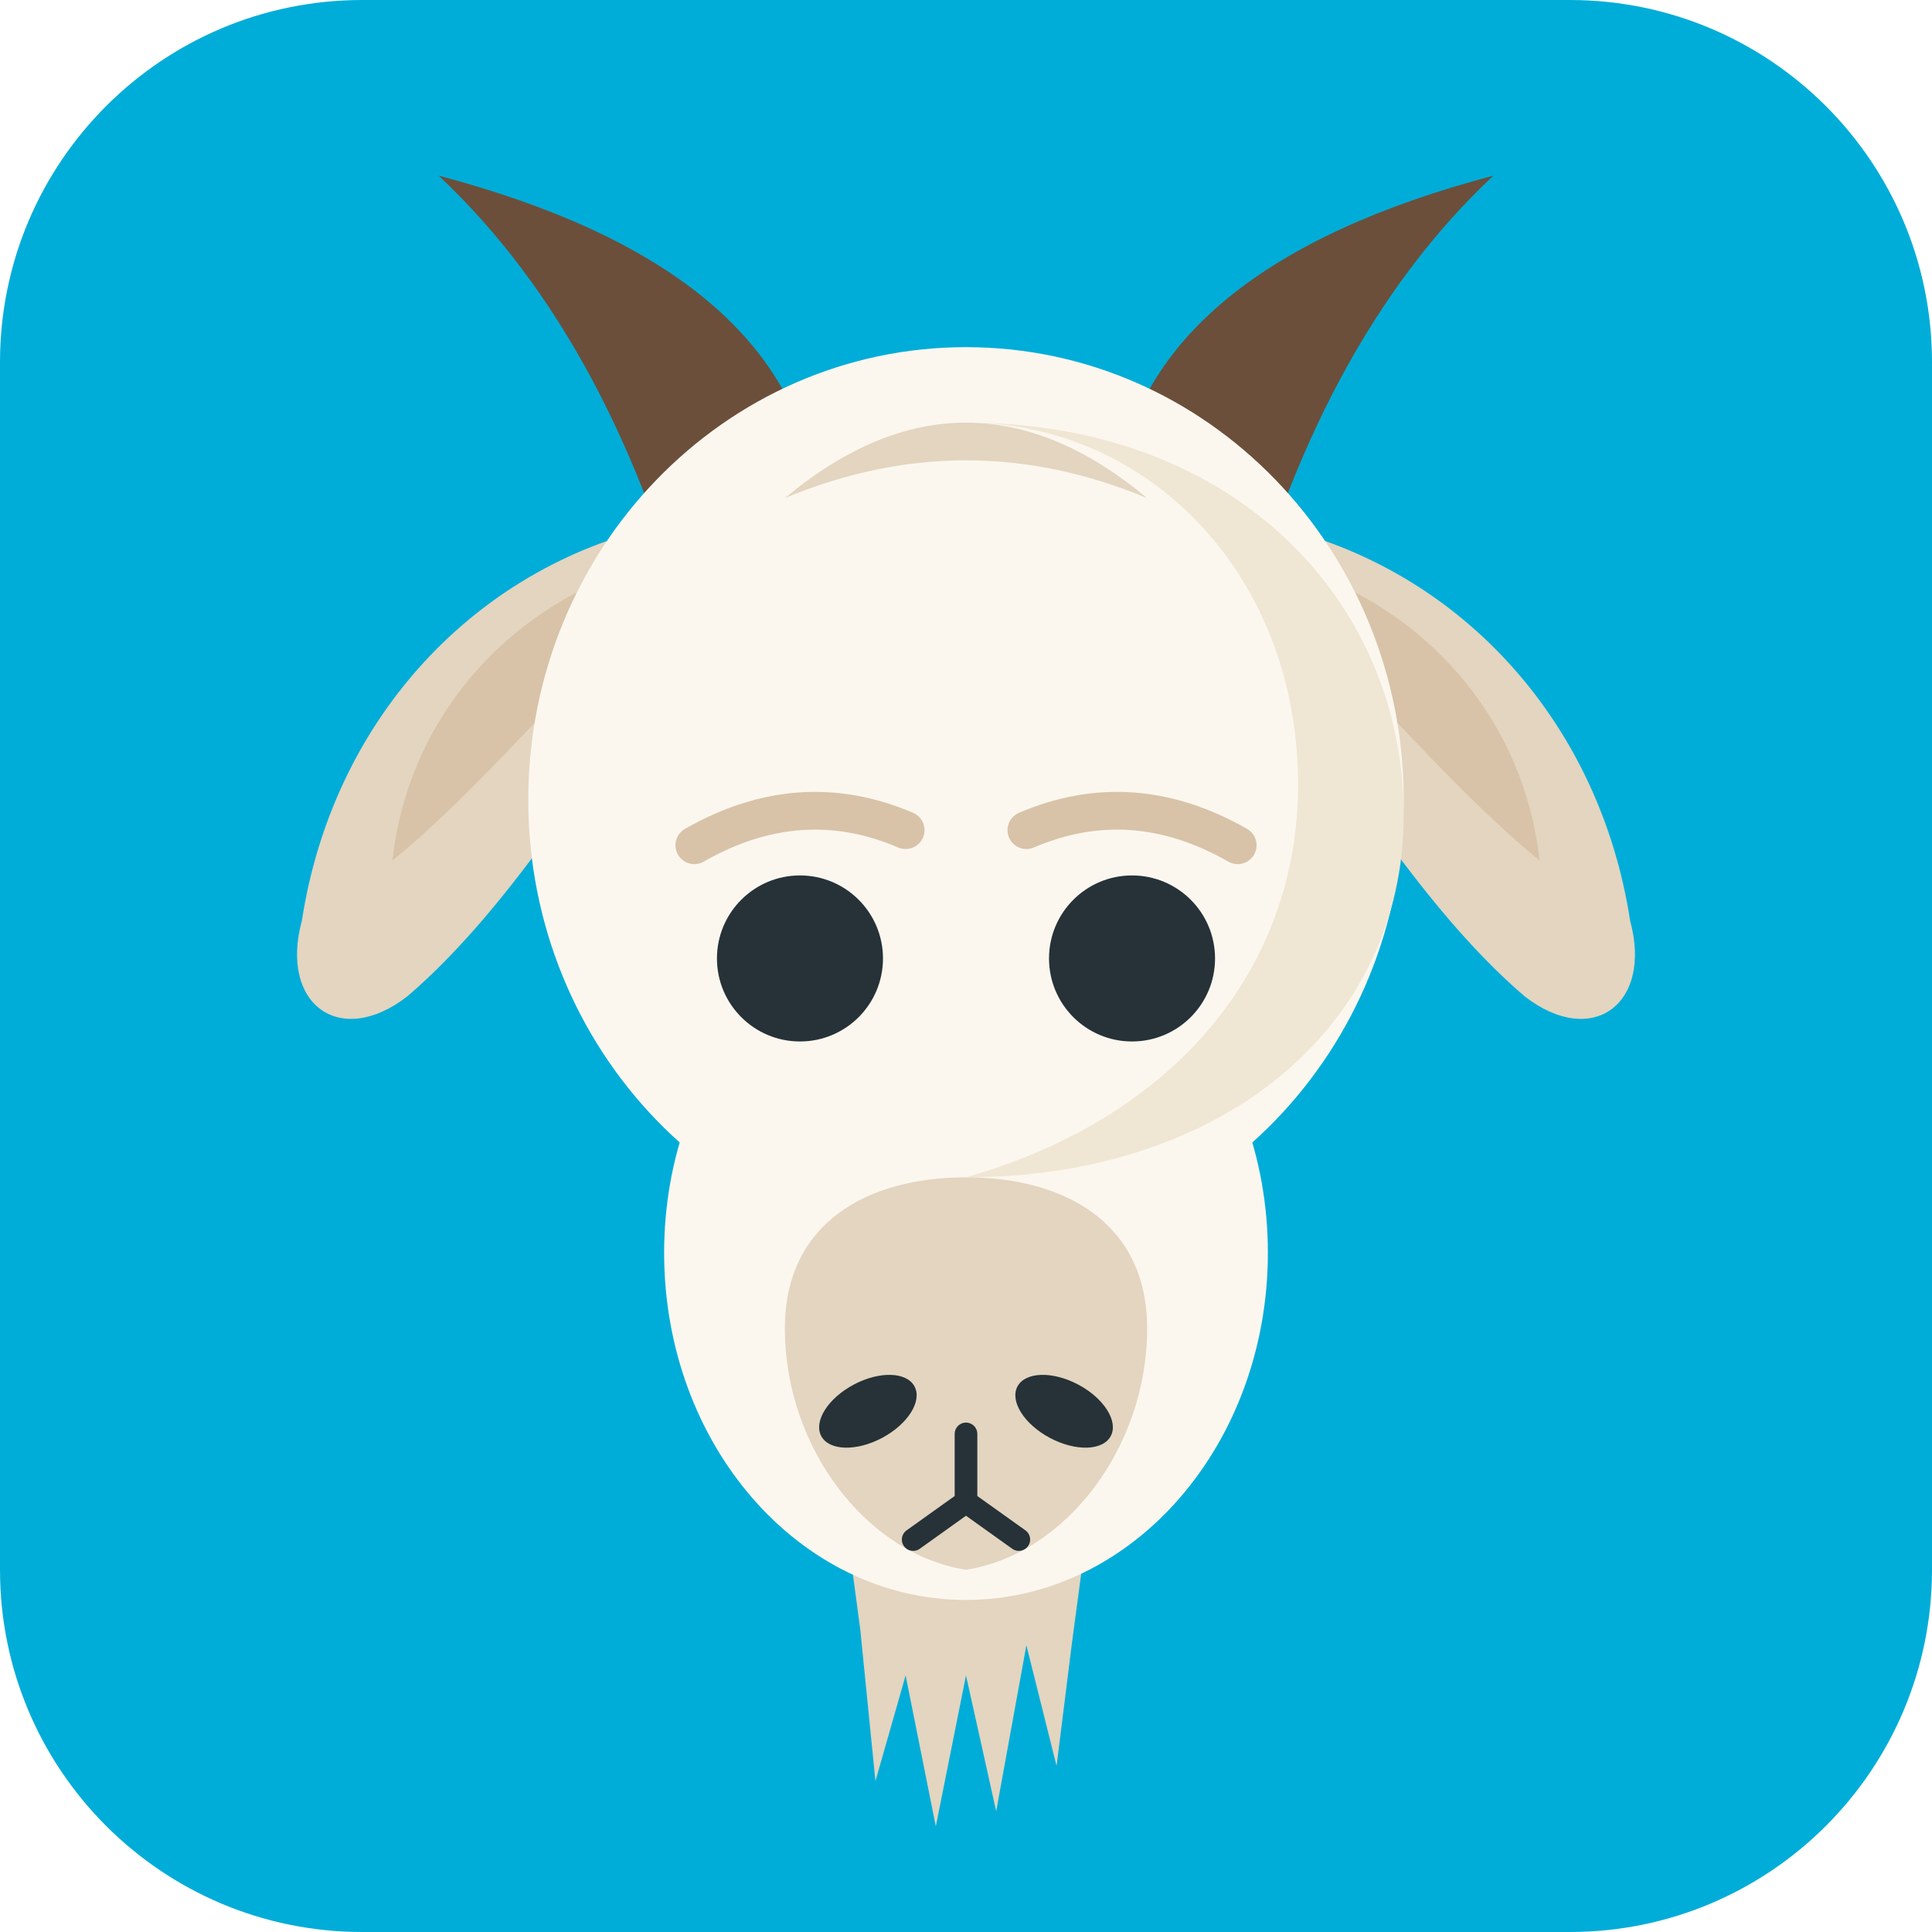
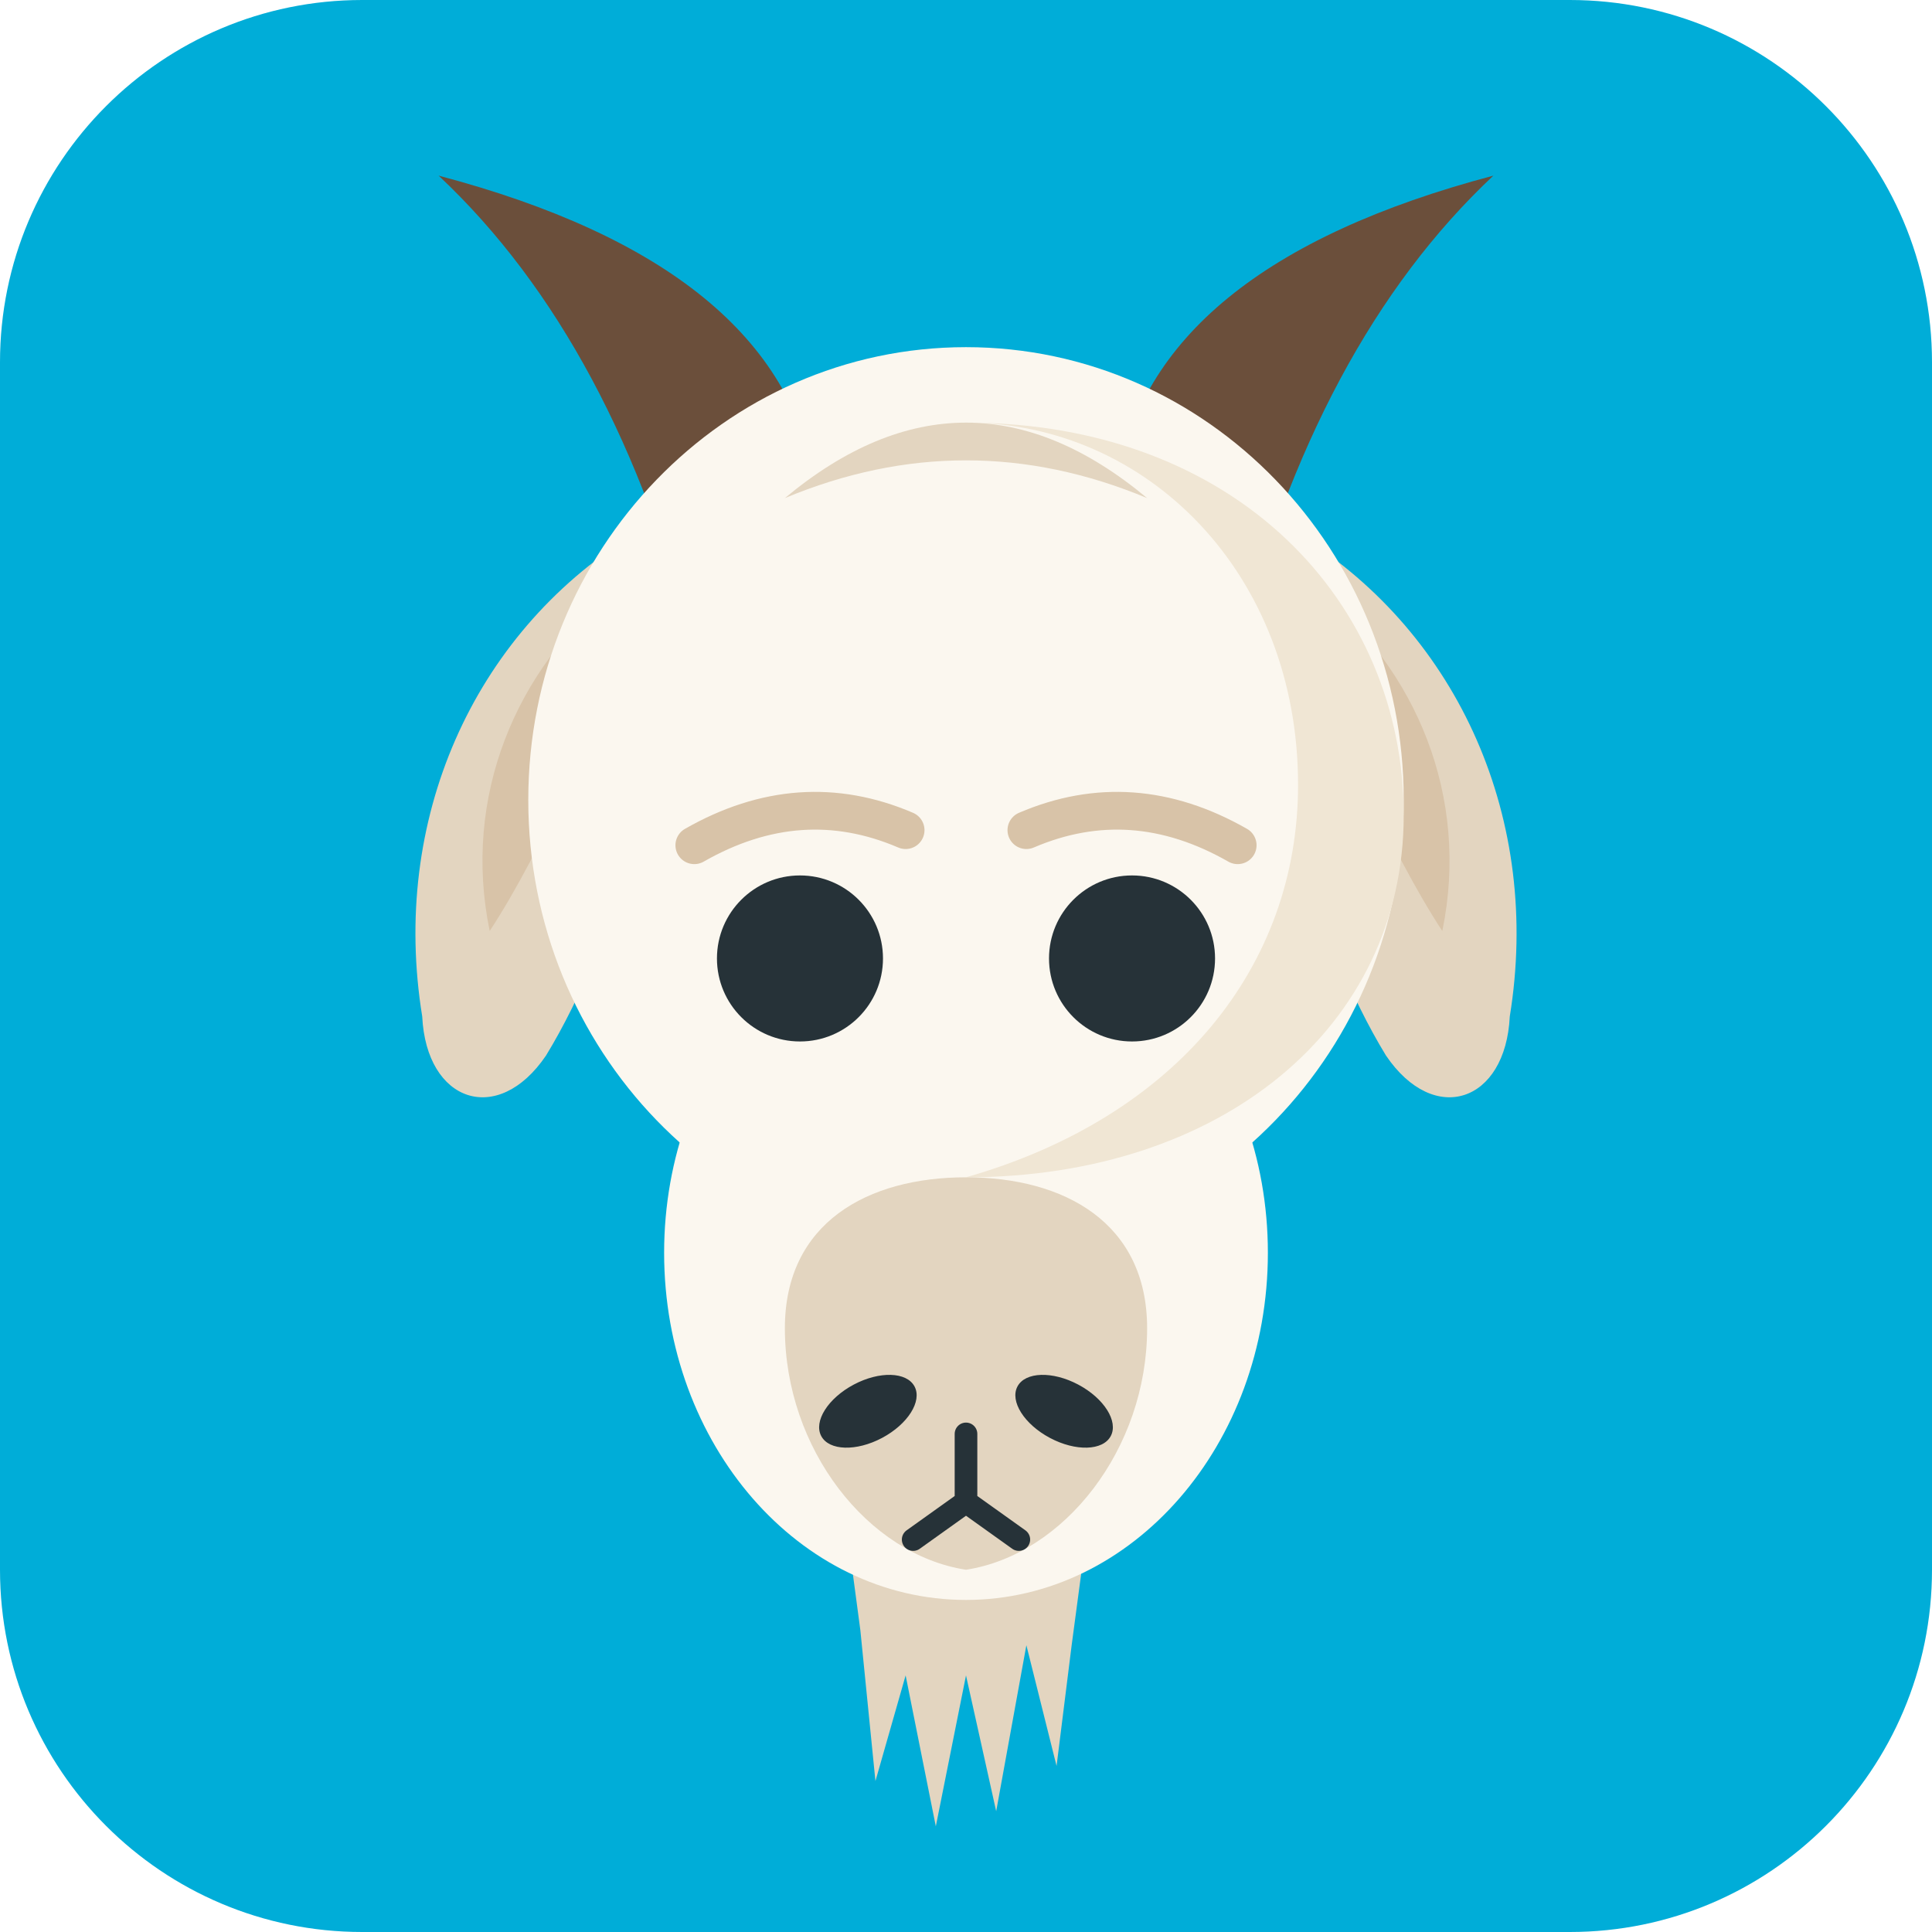
<svg xmlns="http://www.w3.org/2000/svg" viewBox="0 0 256 256">
  <rect width="256" height="256" rx="48" fill="#00ADD8" />
  <path d="M84 10 Q120 40 112 68 L88 82 Q96 40 84 10 Z" fill="#6B4F3B" transform="rotate(-25 101 75)" />
  <path d="M172 10 Q136 40 144 68 L168 82 Q160 40 172 10 Z" fill="#6B4F3B" transform="rotate(25 155 75)" />
  <path d="M112 201 Q128 206 144 203 L142 218 L140 234 L136 218 L132 240 L128 222 L124 242 L120 222 L116 236 L114 216 Z" fill="#E3D5C0" />
-   <path d="M86 70 C62 76 44 96 40 122 C37 133 45 139 54 132 C68 120 80 100 92 82 Z" fill="#E3D5C0" />
-   <path d="M170 70 C194 76 212 96 216 122 C219 133 211 139 202 132 C188 120 176 100 164 82 Z" fill="#E3D5C0" />
-   <path d="M82 76 C66 82 54 96 52 114 C62 106 74 92 86 80 Z" fill="#D8C3A8" />
-   <path d="M174 76 C190 82 202 96 204 114 C194 106 182 92 170 80 Z" fill="#D8C3A8" />
+   <g transform="rotate(-18 88 78)">
+     <path d="M86 70 C62 76 44 96 40 122 C37 133 45 139 54 132 C68 120 80 100 92 82 Z" fill="#E3D5C0" />
+     <path d="M82 76 C66 82 54 96 52 114 C62 106 74 92 86 80 Z" fill="#D8C3A8" />
+   </g>
+   <g transform="rotate(18 168 78)">
+     <path d="M170 70 C194 76 212 96 216 122 C219 133 211 139 202 132 C188 120 176 100 164 82 Z" fill="#E3D5C0" />
+     <path d="M174 76 C190 82 202 96 204 114 C194 106 182 92 170 80 Z" fill="#D8C3A8" />
+   </g>
  <ellipse cx="128" cy="106" rx="58" ry="60" fill="#FBF7EF" />
  <ellipse cx="128" cy="166" rx="40" ry="46" fill="#FBF7EF" />
  <path d="M128 56 C164 56 186 80 186 108 C186 136 162 156 128 156 C156 148 172 128 172 104 C172 76 152 56 128 56 Z" fill="#F0E6D4" />
  <path d="M104 66 Q128 46 152 66 Q128 56 104 66 Z" fill="#E3D5C0" />
  <path d="M92 112 Q106 104 120 110" stroke="#D8C3A8" stroke-width="5" fill="none" stroke-linecap="round" />
  <path d="M136 110 Q150 104 164 112" stroke="#D8C3A8" stroke-width="5" fill="none" stroke-linecap="round" />
  <circle cx="106" cy="127" r="11" fill="#263238" />
  <circle cx="150" cy="127" r="11" fill="#263238" />
  <path d="M104 176 C104 162 115 156 128 156 C141 156 152 162 152 176 C152 192 141 206 128 208 C115 206 104 192 104 176 Z" fill="#E3D5C0" />
  <ellipse cx="115" cy="187" rx="7" ry="4" transform="rotate(-28 115 187)" fill="#263238" />
  <ellipse cx="141" cy="187" rx="7" ry="4" transform="rotate(28 141 187)" fill="#263238" />
  <path d="M128 190 L128 199 L121 204 M128 199 L135 204" stroke="#263238" stroke-width="3" fill="none" stroke-linecap="round" />
</svg>
